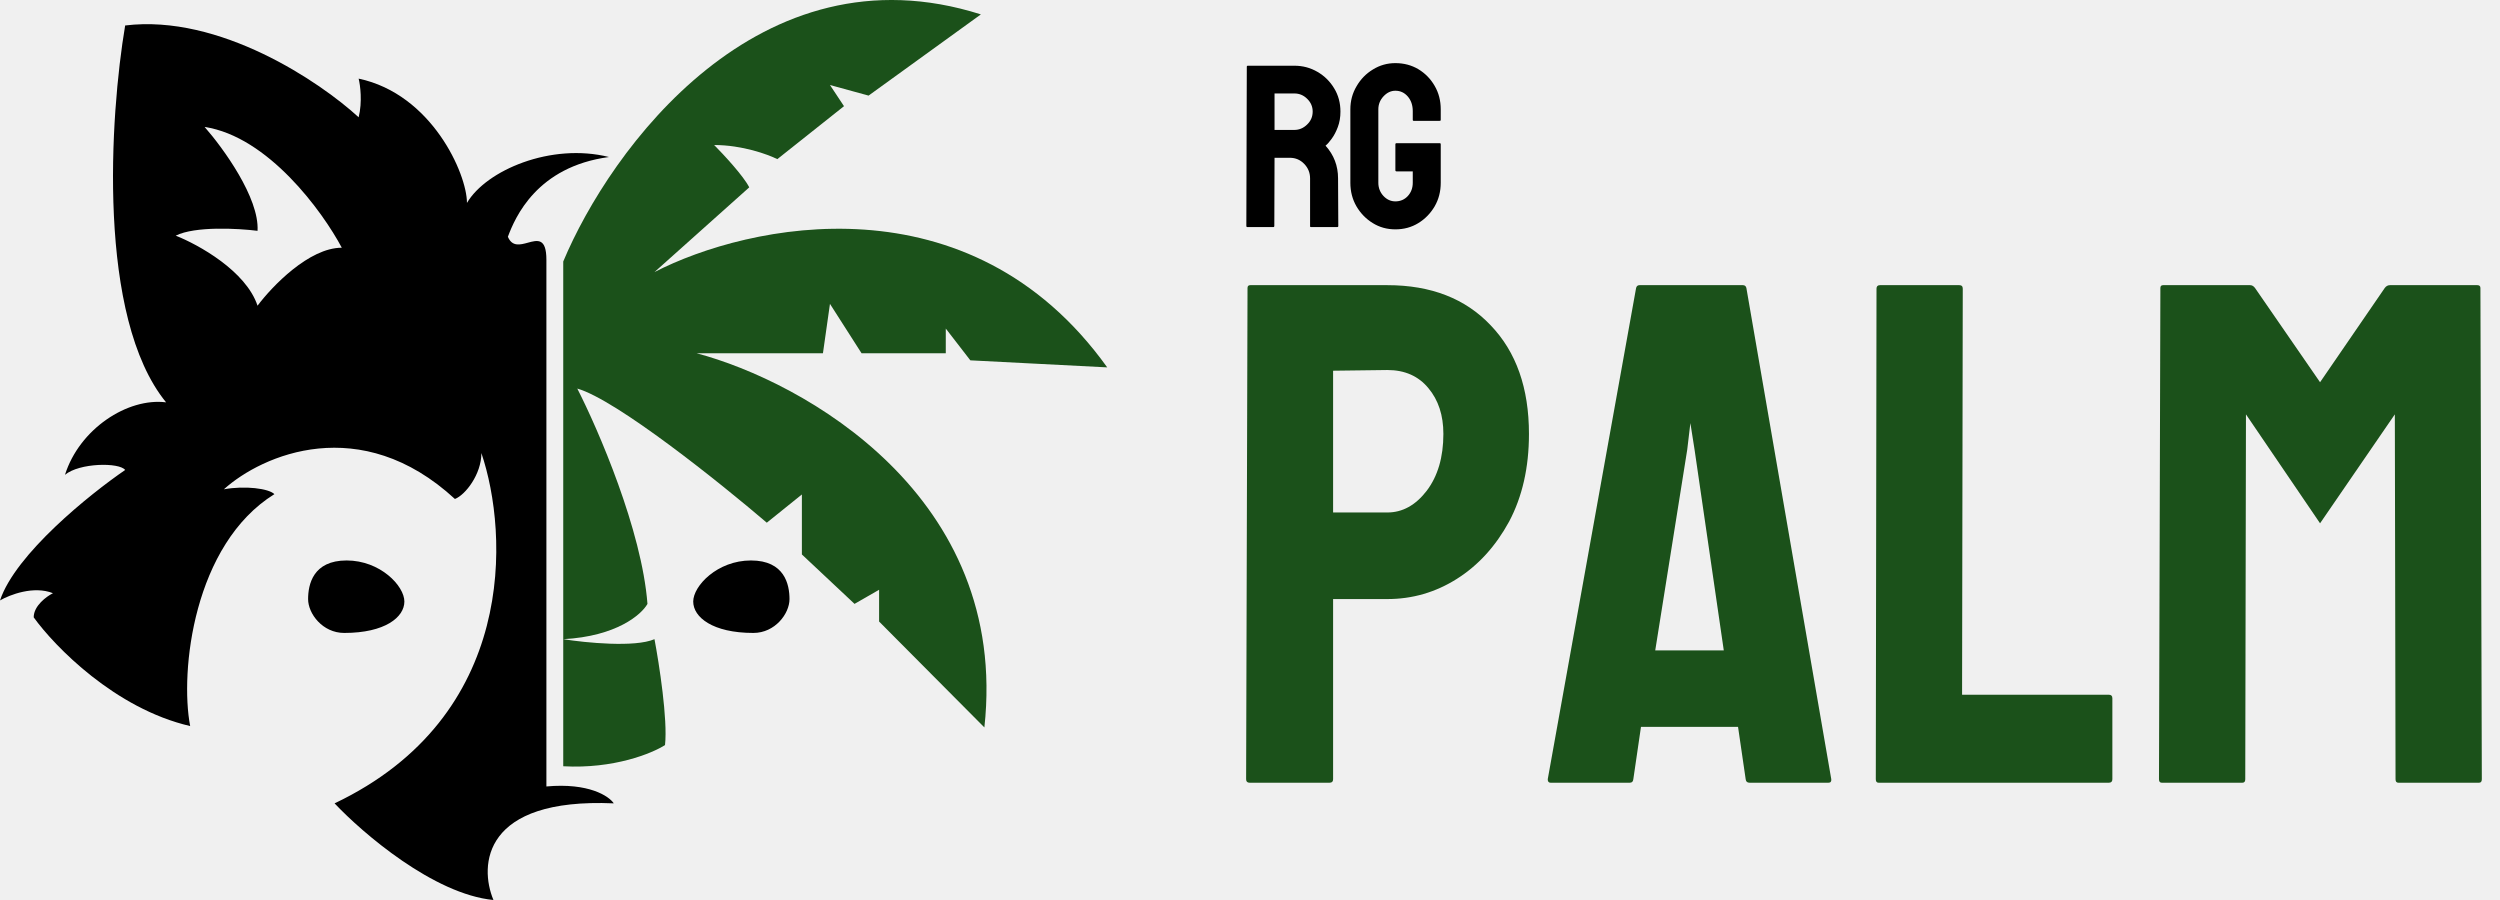
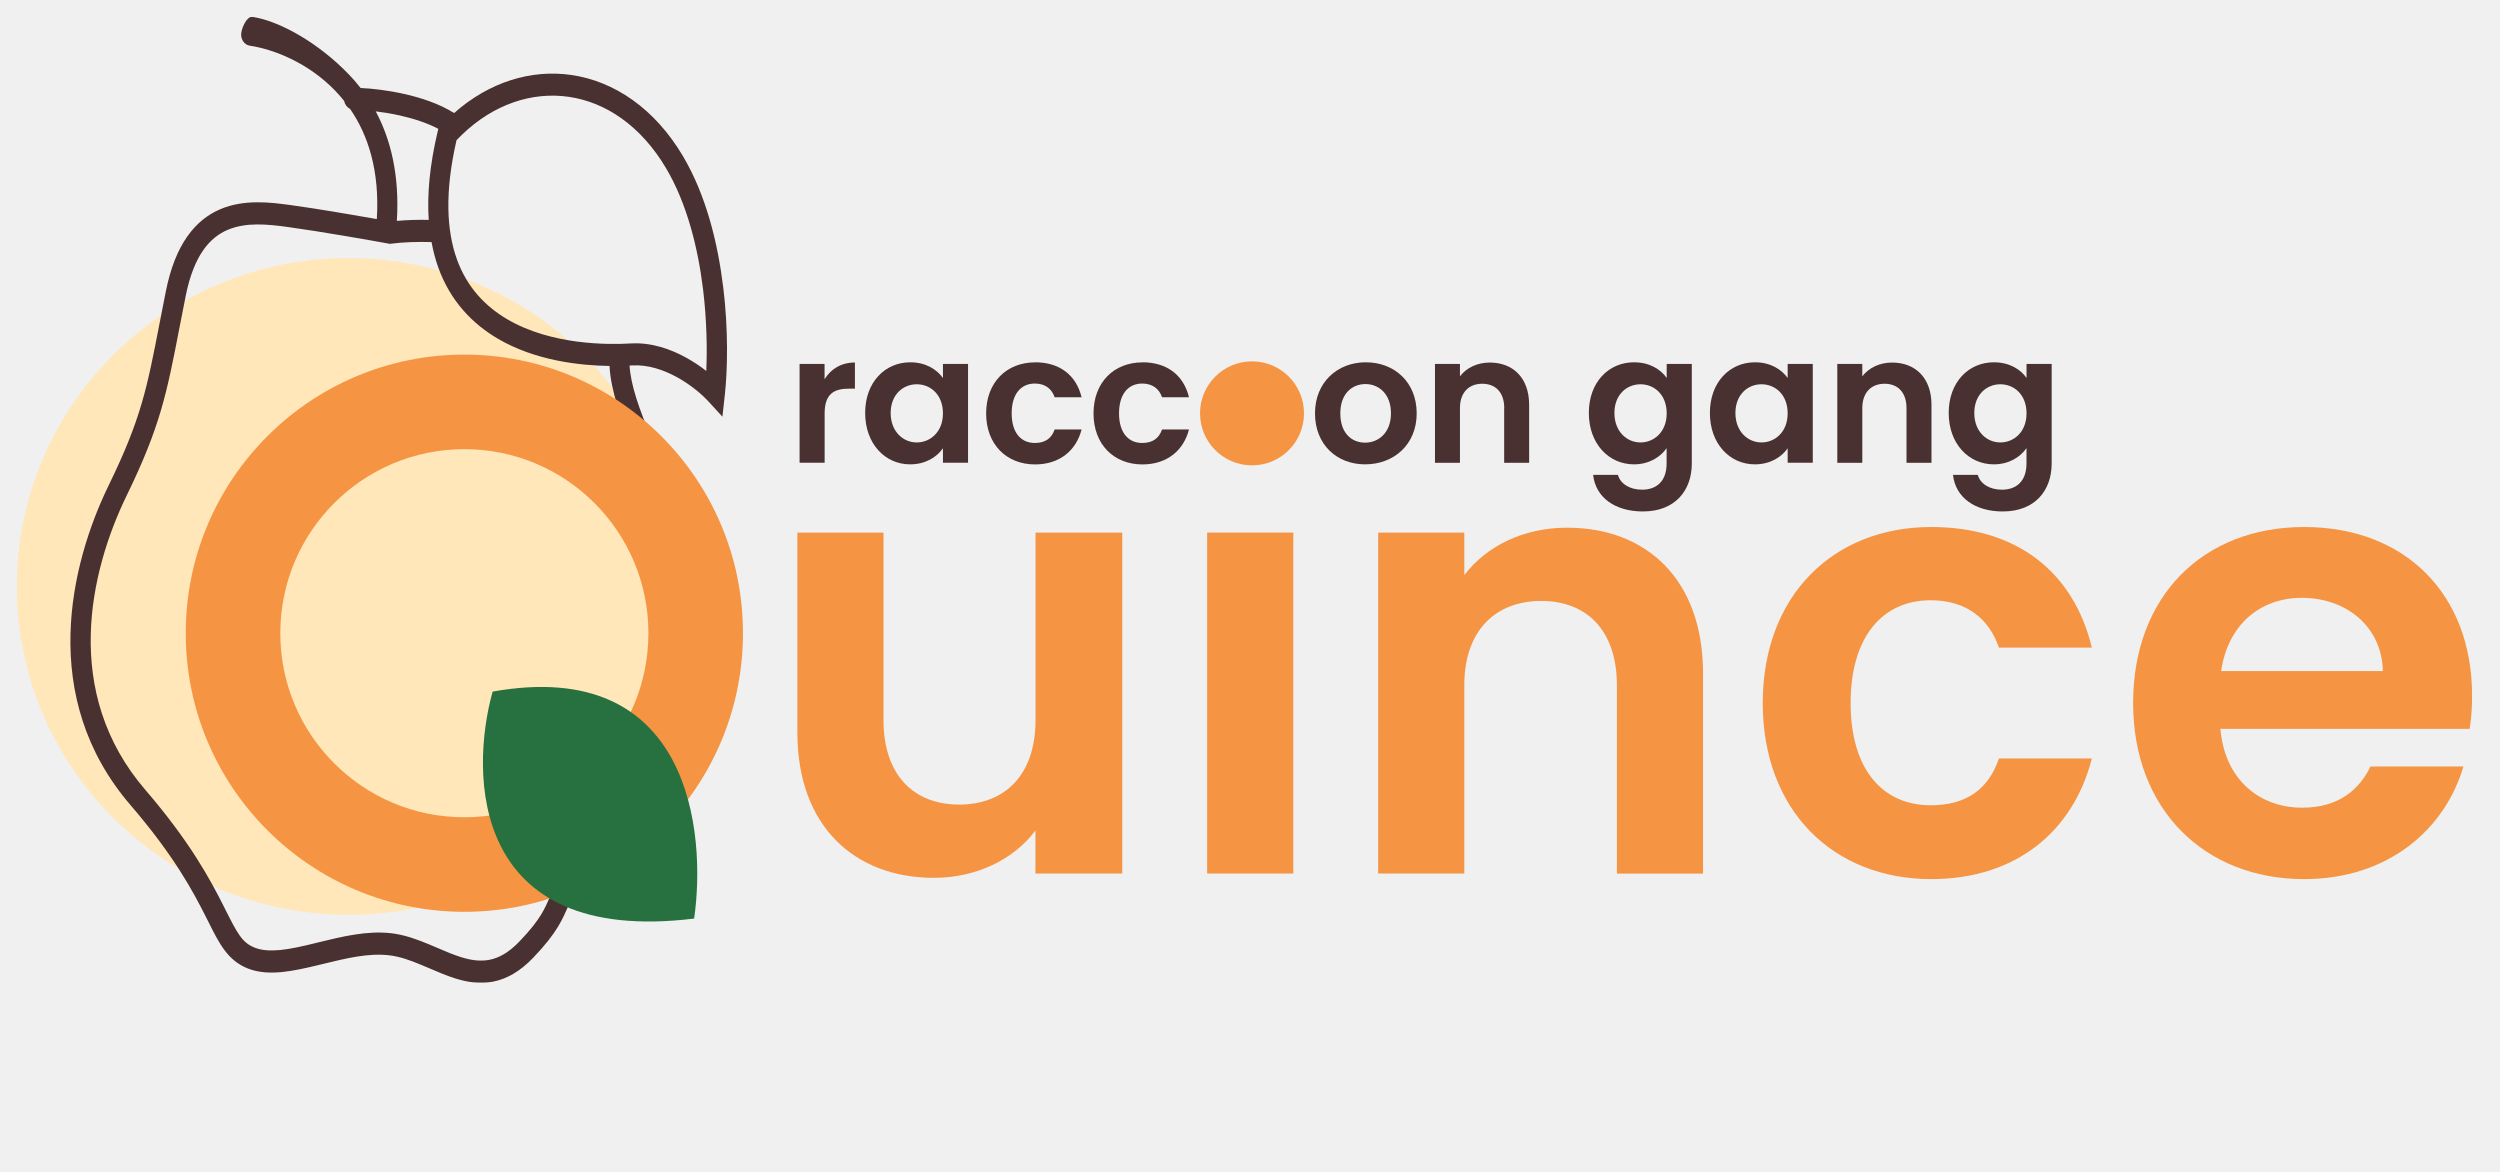
- <svg xmlns="http://www.w3.org/2000/svg" width="125" height="45" viewBox="0 0 125 45" fill="none">
-   <path d="M17.33 28.023C19.015 28.023 20.219 29.297 20.219 30.077C20.219 30.857 19.256 31.647 17.21 31.647C16.127 31.647 15.405 30.681 15.405 29.956C15.405 29.231 15.646 28.023 17.33 28.023Z" fill="black" />
-   <path d="M37.549 28.023C35.864 28.023 34.661 29.297 34.661 30.077C34.661 30.857 35.624 31.647 37.67 31.647C38.753 31.647 39.475 30.681 39.475 29.956C39.475 29.231 39.234 28.023 37.549 28.023Z" fill="black" />
-   <path fill-rule="evenodd" clip-rule="evenodd" d="M25.394 11.838C25.755 10.871 26.838 8.335 30.449 7.851C27.56 7.127 24.311 8.51 23.348 10.146C23.348 8.697 21.591 4.704 17.932 3.931C18.012 4.253 18.125 5.091 17.932 5.864C16.007 4.092 10.976 0.694 6.258 1.274C5.496 5.783 4.838 15.865 8.304 20.117C6.379 19.875 3.972 21.446 3.249 23.741C3.972 23.137 5.969 23.113 6.258 23.499C4.493 24.707 0.77 27.703 0 30.022C0.481 29.74 1.685 29.273 2.648 29.66C2.327 29.821 1.685 30.288 1.685 30.867C2.728 32.317 5.753 35.433 9.508 36.303C8.986 33.565 9.676 27.22 13.72 24.707C13.439 24.425 12.252 24.272 11.193 24.465C13.118 22.734 18.029 20.6 22.746 24.949C23.268 24.747 24.07 23.717 24.07 22.654C25.434 26.68 25.875 35.82 16.729 40.168C18.133 41.658 21.687 44.71 24.672 45C23.95 43.269 24.142 39.879 30.689 40.168C30.449 39.806 29.438 39.13 27.32 39.323V12.99C27.32 11.881 26.875 12.003 26.396 12.134C26.013 12.239 25.608 12.351 25.394 11.838ZM17.09 12.386C16.127 10.575 13.407 6.83 10.23 6.347C11.152 7.394 12.974 9.898 12.877 11.541C11.915 11.42 9.748 11.299 8.786 11.783C9.909 12.225 12.3 13.546 12.877 15.285C13.6 14.319 15.453 12.386 17.09 12.386Z" fill="black" />
-   <path d="M28.162 13.075C30.502 7.486 37.954 -2.809 49.044 0.72L43.429 4.78L41.498 4.25L42.2 5.309L38.866 7.957C38.398 7.721 37.111 7.251 35.708 7.251C36.175 7.721 37.181 8.804 37.462 9.368L32.724 13.604C37.404 11.192 48.482 8.768 55.361 18.369L48.517 18.017L47.289 16.428V17.663H43.078L41.498 15.193L41.147 17.663H34.83C40.153 19.075 50.483 24.794 49.219 36.371L43.955 31.077V29.488L42.727 30.194L40.094 27.723V24.723L38.34 26.135C36 24.135 30.829 19.993 28.864 19.428C29.917 21.488 32.093 26.523 32.373 30.194C32.081 30.724 30.829 31.818 28.162 31.959C29.273 32.136 31.742 32.383 32.724 31.959C32.958 33.195 33.391 35.983 33.251 37.254C32.607 37.666 30.689 38.454 28.162 38.313V31.959V13.075Z" fill="#1B511A" />
-   <path d="M66.481 39.136H62.48C62.364 39.136 62.306 39.078 62.306 38.962L62.376 14.398C62.376 14.305 62.422 14.258 62.515 14.258H69.368C71.548 14.258 73.27 14.928 74.534 16.266C75.81 17.593 76.448 19.403 76.448 21.696C76.448 23.372 76.117 24.832 75.456 26.078C74.784 27.311 73.914 28.266 72.847 28.941C71.78 29.616 70.621 29.953 69.368 29.953H66.655V38.962C66.655 39.078 66.597 39.136 66.481 39.136ZM69.368 18.501L66.655 18.536V25.624H69.368C70.122 25.624 70.777 25.263 71.334 24.541C71.89 23.808 72.169 22.86 72.169 21.696C72.169 20.765 71.919 20.002 71.421 19.409C70.922 18.803 70.238 18.501 69.368 18.501Z" fill="#1B511A" />
-   <path d="M77.387 38.962L81.805 14.398C81.828 14.305 81.886 14.258 81.979 14.258H87.145C87.238 14.258 87.296 14.305 87.319 14.398L91.564 38.962C91.575 39.078 91.529 39.136 91.424 39.136H87.476C87.36 39.136 87.296 39.078 87.284 38.962L86.902 36.343H82.049L81.666 38.962C81.654 39.078 81.597 39.136 81.492 39.136H77.526C77.433 39.136 77.387 39.078 77.387 38.962ZM84.728 22.481L84.519 21.154L84.362 22.481L82.762 32.52H86.189L84.728 22.481Z" fill="#1B511A" />
-   <path d="M105.444 39.136H93.929C93.836 39.136 93.79 39.078 93.79 38.962L93.825 14.433C93.825 14.317 93.883 14.258 93.999 14.258H97.965C98.081 14.258 98.138 14.317 98.138 14.433L98.104 34.737H105.444C105.56 34.737 105.618 34.795 105.618 34.911V38.962C105.618 39.078 105.56 39.136 105.444 39.136Z" fill="#1B511A" />
-   <path d="M112.124 39.136H108.088C107.995 39.136 107.949 39.078 107.949 38.962L108.019 14.398C108.019 14.305 108.065 14.258 108.158 14.258H112.506C112.599 14.258 112.68 14.305 112.75 14.398L116.003 19.112L119.238 14.398C119.307 14.305 119.394 14.258 119.499 14.258H123.865C123.969 14.258 124.021 14.305 124.021 14.398L124.091 38.962C124.091 39.078 124.045 39.136 123.952 39.136H119.916C119.823 39.136 119.777 39.078 119.777 38.962L119.742 20.718L116.003 26.165L112.298 20.718L112.263 38.962C112.263 39.078 112.216 39.136 112.124 39.136Z" fill="#1B511A" />
-   <path d="M63.671 11.354H62.362C62.332 11.354 62.317 11.335 62.317 11.298L62.34 3.331C62.34 3.301 62.355 3.286 62.385 3.286H64.72C65.138 3.286 65.521 3.388 65.871 3.592C66.221 3.795 66.499 4.069 66.706 4.413C66.917 4.756 67.022 5.145 67.022 5.579C67.022 5.862 66.979 6.119 66.892 6.349C66.806 6.579 66.704 6.774 66.588 6.932C66.475 7.091 66.371 7.208 66.277 7.283C66.695 7.748 66.903 8.293 66.903 8.92L66.915 11.298C66.915 11.335 66.896 11.354 66.858 11.354H65.549C65.519 11.354 65.504 11.343 65.504 11.32V8.92C65.504 8.64 65.407 8.399 65.211 8.195C65.015 7.991 64.775 7.889 64.489 7.889H63.727L63.716 11.298C63.716 11.335 63.701 11.354 63.671 11.354ZM64.72 4.673H63.727V6.496H64.72C64.957 6.496 65.168 6.408 65.352 6.23C65.54 6.053 65.634 5.836 65.634 5.579C65.634 5.334 65.544 5.122 65.363 4.945C65.183 4.764 64.968 4.673 64.72 4.673Z" fill="black" />
-   <path d="M69.769 11.468C69.352 11.468 68.976 11.364 68.641 11.156C68.302 10.949 68.03 10.669 67.823 10.318C67.62 9.967 67.518 9.575 67.518 9.14V5.466C67.518 5.043 67.622 4.658 67.829 4.311C68.032 3.96 68.304 3.68 68.647 3.473C68.989 3.261 69.363 3.156 69.769 3.156C70.194 3.156 70.578 3.258 70.92 3.461C71.262 3.669 71.533 3.946 71.733 4.294C71.936 4.641 72.037 5.032 72.037 5.466V5.998C72.037 6.028 72.018 6.043 71.981 6.043H70.683C70.653 6.043 70.638 6.028 70.638 5.998V5.556C70.638 5.262 70.555 5.018 70.39 4.826C70.224 4.633 70.017 4.537 69.769 4.537C69.547 4.537 69.35 4.63 69.177 4.815C69.004 5 68.917 5.217 68.917 5.466V9.14C68.917 9.393 69.002 9.612 69.171 9.797C69.341 9.978 69.54 10.069 69.769 10.069C70.017 10.069 70.224 9.98 70.39 9.803C70.555 9.622 70.638 9.401 70.638 9.14V8.569H69.831C69.79 8.569 69.769 8.55 69.769 8.512V7.215C69.769 7.178 69.79 7.159 69.831 7.159H71.992C72.022 7.159 72.037 7.178 72.037 7.215V9.14C72.037 9.575 71.936 9.967 71.733 10.318C71.526 10.669 71.253 10.949 70.915 11.156C70.576 11.364 70.194 11.468 69.769 11.468Z" fill="black" />
+ <svg xmlns="http://www.w3.org/2000/svg" width="96" height="45" viewBox="0 0 96 45" fill="none">
+   <mask id="mask0_2748_277" style="mask-type:luminance" maskUnits="userSpaceOnUse" x="0" y="0" width="95" height="38">
+     <path d="M94.928 0.648H0.648V37.738H94.928V0.648Z" fill="white" />
+   </mask>
+   <g mask="url(#mask0_2748_277)">
+     <path d="M13.382 35.128C20.414 35.128 26.115 29.483 26.115 22.519C26.115 15.555 20.414 9.91 13.382 9.91C6.349 9.91 0.648 15.555 0.648 22.519C0.648 29.483 6.349 35.128 13.382 35.128Z" fill="#FFE7B9" />
+     <path fill-rule="evenodd" clip-rule="evenodd" d="M27.769 11.016C27.566 9.346 27.118 7.499 26.223 5.991C25.14 4.166 23.589 3.119 21.945 2.88C20.391 2.653 18.781 3.152 17.438 4.341C16.867 3.981 16.165 3.752 15.519 3.608C14.892 3.466 14.287 3.399 13.847 3.379C13.703 3.193 13.554 3.021 13.397 2.859C12.214 1.629 10.719 0.803 9.695 0.648C9.484 0.618 9.292 1.04 9.263 1.274C9.235 1.508 9.384 1.724 9.593 1.755C10.493 1.889 11.825 2.398 12.872 3.484C12.991 3.608 13.106 3.739 13.217 3.878C13.243 4.014 13.328 4.125 13.441 4.179C14.133 5.18 14.585 6.554 14.47 8.412C13.556 8.25 12.155 8.011 11.151 7.874C10.387 7.769 9.374 7.643 8.458 8.034C7.499 8.443 6.729 9.377 6.369 11.184C6.282 11.626 6.205 12.028 6.13 12.401C5.644 14.912 5.418 16.083 4.18 18.623C2.701 21.654 1.451 26.781 5.014 30.919C6.678 32.851 7.411 34.228 7.897 35.19C7.936 35.265 7.972 35.337 8.008 35.409C8.422 36.238 8.746 36.886 9.523 37.192C9.937 37.354 10.387 37.37 10.832 37.326C11.28 37.282 11.751 37.172 12.216 37.061C12.273 37.048 12.329 37.033 12.386 37.02C13.281 36.801 14.143 36.59 14.938 36.683C15.347 36.729 15.751 36.873 16.175 37.051C16.281 37.094 16.386 37.141 16.497 37.187C16.816 37.323 17.155 37.47 17.485 37.573C17.94 37.715 18.426 37.797 18.941 37.694C19.457 37.591 19.967 37.306 20.471 36.781C20.944 36.286 21.233 35.911 21.438 35.568C21.603 35.293 21.713 35.041 21.816 34.807C21.84 34.755 21.86 34.704 21.883 34.652C22.128 34.104 22.485 33.399 23.866 31.884C26.732 28.736 28.101 24.413 26.856 21.106C26.465 20.072 26.017 19.071 25.603 18.15C25.397 17.689 25.199 17.249 25.022 16.835C24.538 15.702 24.219 14.776 24.175 14.037C24.209 14.037 24.245 14.035 24.276 14.032C24.88 13.996 25.49 14.202 26.017 14.495C26.544 14.789 26.961 15.154 27.177 15.386L27.741 16.001L27.836 15.139C27.936 14.225 27.975 12.689 27.771 11.016H27.769ZM14.428 4.277C14.717 4.313 15.036 4.362 15.362 4.436C15.887 4.555 16.404 4.722 16.831 4.948L16.805 5.059C16.497 6.354 16.399 7.473 16.463 8.443C16.044 8.435 15.632 8.448 15.239 8.482C15.347 6.75 15.01 5.363 14.428 4.277ZM24.924 18.561C25.33 19.467 25.757 20.419 26.138 21.428C27.216 24.29 26.066 28.258 23.319 31.279C21.891 32.846 21.477 33.628 21.189 34.277C21.16 34.338 21.135 34.398 21.111 34.452C21.011 34.683 20.926 34.874 20.793 35.098C20.628 35.37 20.384 35.697 19.939 36.16C19.524 36.59 19.149 36.786 18.802 36.855C18.449 36.925 18.089 36.876 17.698 36.752C17.405 36.66 17.119 36.539 16.811 36.405C16.695 36.356 16.574 36.304 16.45 36.253C16.011 36.07 15.532 35.895 15.02 35.836C14.094 35.728 13.114 35.97 12.25 36.181C12.183 36.196 12.116 36.214 12.052 36.23C11.584 36.343 11.156 36.441 10.765 36.48C10.374 36.518 10.05 36.495 9.785 36.392C9.294 36.199 9.114 35.841 8.636 34.892C8.618 34.856 8.597 34.817 8.579 34.778C8.072 33.775 7.303 32.334 5.582 30.332C2.369 26.603 3.442 21.948 4.867 19.022C6.158 16.374 6.405 15.1 6.894 12.571C6.966 12.197 7.043 11.799 7.131 11.364C7.45 9.768 8.08 9.107 8.744 8.826C9.451 8.525 10.274 8.61 11.061 8.718C12.291 8.888 14.143 9.212 14.917 9.354L14.971 9.364L15.025 9.357C15.504 9.295 16.031 9.282 16.571 9.295C16.636 9.637 16.718 9.961 16.826 10.262C17.297 11.575 18.156 12.442 19.12 13.008C20.566 13.855 22.279 14.037 23.406 14.053C23.452 15 23.843 16.076 24.322 17.198C24.512 17.643 24.715 18.098 24.926 18.564L24.924 18.561ZM27.123 14.246C26.904 14.073 26.647 13.901 26.367 13.744C25.767 13.41 25.019 13.142 24.229 13.188C23.367 13.24 21.186 13.258 19.483 12.262C18.645 11.77 17.935 11.042 17.544 9.954C17.158 8.878 17.065 7.406 17.531 5.383C17.595 5.314 17.662 5.247 17.729 5.183C18.956 3.996 20.438 3.515 21.842 3.718C23.247 3.922 24.602 4.817 25.572 6.451C26.382 7.815 26.804 9.524 27 11.13C27.141 12.308 27.159 13.41 27.121 14.248L27.123 14.246Z" fill="#4A3131" />
+     <path d="M17.831 35.014C23.74 35.014 28.53 30.224 28.53 24.316C28.53 18.407 23.74 13.617 17.831 13.617C11.923 13.617 7.133 18.407 7.133 24.316C7.133 30.224 11.923 35.014 17.831 35.014Z" fill="#F59543" />
+     <path d="M17.831 31.383C21.735 31.383 24.899 28.219 24.899 24.316C24.899 20.412 21.735 17.248 17.831 17.248C13.928 17.248 10.764 20.412 10.764 24.316C10.764 28.219 13.928 31.383 17.831 31.383Z" fill="#FFE7B9" />
+     <path d="M18.917 26.557C18.037 29.706 18.053 36.33 26.655 35.273C27.125 31.997 26.539 25.195 18.917 26.557Z" fill="#26713F" />
+     <path d="M43.092 33.544H39.761V31.89C38.935 33.001 37.492 33.709 35.864 33.709C32.816 33.709 30.619 31.725 30.619 28.132V20.451H33.927V27.659C33.927 29.761 35.085 30.896 36.834 30.896C38.583 30.896 39.764 29.761 39.764 27.659V20.451H43.095V33.544H43.092Z" fill="#F59543" />
+     <path d="M46.354 20.451H49.662V33.544H46.354V20.451Z" fill="#F59543" />
+     <path d="M62.089 26.313C62.089 24.21 60.932 23.076 59.182 23.076C57.433 23.076 56.229 24.21 56.229 26.313V33.544H52.921V20.451H56.229V22.082C57.081 20.971 58.498 20.263 60.175 20.263C63.224 20.263 65.397 22.247 65.397 25.865V33.547H62.089V26.316V26.313Z" fill="#F59543" />
+     <path d="M74.161 20.237C77.421 20.237 79.62 21.938 80.327 24.869H76.759C76.381 23.758 75.507 23.05 74.136 23.05C72.294 23.05 71.064 24.445 71.064 26.997C71.064 29.55 72.294 30.922 74.136 30.922C75.507 30.922 76.356 30.307 76.759 29.126H80.327C79.617 31.915 77.421 33.758 74.161 33.758C70.382 33.758 67.689 31.11 67.689 26.997C67.689 22.885 70.382 20.237 74.161 20.237Z" fill="#F59543" />
+     <path d="M88.479 33.758C84.675 33.758 81.912 31.11 81.912 26.997C81.912 22.885 84.605 20.237 88.479 20.237C92.353 20.237 94.928 22.813 94.928 26.712C94.928 27.136 94.905 27.564 94.833 27.988H85.264C85.428 29.926 86.753 31.015 88.404 31.015C89.822 31.015 90.601 30.307 91.028 29.432H94.596C93.886 31.843 91.713 33.758 88.477 33.758H88.479ZM85.289 25.77H91.504C91.458 24.043 90.087 22.957 88.386 22.957C86.805 22.957 85.552 23.974 85.292 25.77H85.289Z" fill="#F59543" />
+     <path d="M31.663 17.77H30.704V13.974H31.663V14.563C31.902 14.172 32.301 13.92 32.829 13.92V14.926H32.577C32.008 14.926 31.666 15.145 31.666 15.878V17.77H31.663Z" fill="#4A3131" />
+     <path d="M34.956 13.912C35.566 13.912 35.982 14.2 36.209 14.514V13.974H37.173V17.77H36.209V17.214C35.982 17.543 35.55 17.831 34.948 17.831C33.989 17.831 33.222 17.044 33.222 15.857C33.222 14.671 33.989 13.912 34.956 13.912ZM35.203 14.756C34.688 14.756 34.202 15.14 34.202 15.86C34.202 16.581 34.688 16.99 35.203 16.99C35.717 16.99 36.209 16.593 36.209 15.873C36.209 15.152 35.73 14.756 35.203 14.756Z" fill="#4A3131" />
+     <path d="M39.746 13.912C40.69 13.912 41.328 14.406 41.533 15.255H40.499C40.389 14.934 40.137 14.728 39.738 14.728C39.203 14.728 38.848 15.132 38.848 15.873C38.848 16.614 39.203 17.01 39.738 17.01C40.134 17.01 40.381 16.833 40.499 16.491H41.533C41.328 17.299 40.69 17.834 39.746 17.834C38.65 17.834 37.868 17.067 37.868 15.876C37.868 14.684 38.65 13.915 39.746 13.915V13.912Z" fill="#4A3131" />
+     <path d="M43.869 13.912C44.813 13.912 45.451 14.406 45.657 15.255H44.623C44.512 14.934 44.26 14.728 43.861 14.728C43.326 14.728 42.971 15.132 42.971 15.873C42.971 16.614 43.326 17.01 43.861 17.01C44.258 17.01 44.505 16.833 44.623 16.491H45.657C45.451 17.299 44.813 17.834 43.869 17.834C42.773 17.834 41.991 17.067 41.991 15.876C41.991 14.684 42.773 13.915 43.869 13.915V13.912Z" fill="#4A3131" />
+     <path d="M52.42 17.831C51.324 17.831 50.496 17.064 50.496 15.873C50.496 14.682 51.352 13.912 52.448 13.912C53.544 13.912 54.401 14.674 54.401 15.873C54.401 17.072 53.523 17.831 52.42 17.831ZM52.42 16.998C52.926 16.998 53.413 16.627 53.413 15.873C53.413 15.119 52.939 14.748 52.433 14.748C51.926 14.748 51.468 15.111 51.468 15.873C51.468 16.635 51.905 16.998 52.42 16.998Z" fill="#4A3131" />
+     <path d="M57.763 15.675C57.763 15.065 57.428 14.736 56.919 14.736C56.409 14.736 56.062 15.065 56.062 15.675V17.772H55.103V13.976H56.062V14.45C56.309 14.128 56.721 13.922 57.207 13.922C58.089 13.922 58.719 14.499 58.719 15.546V17.772H57.76V15.675H57.763Z" fill="#4A3131" />
+     <path d="M62.748 13.912C63.345 13.912 63.774 14.185 64.001 14.514V13.974H64.965V17.798C64.965 18.825 64.335 19.64 63.087 19.64C62.02 19.64 61.271 19.105 61.176 18.235H62.128C62.223 18.578 62.581 18.804 63.059 18.804C63.586 18.804 63.998 18.503 63.998 17.798V17.209C63.772 17.538 63.339 17.831 62.745 17.831C61.781 17.831 61.011 17.044 61.011 15.857C61.011 14.671 61.778 13.912 62.745 13.912H62.748ZM62.995 14.756C62.48 14.756 61.994 15.14 61.994 15.86C61.994 16.581 62.48 16.99 62.995 16.99C63.509 16.99 64.001 16.593 64.001 15.873C64.001 15.152 63.522 14.756 62.995 14.756Z" fill="#4A3131" />
+     <path d="M67.393 13.912C68.003 13.912 68.42 14.2 68.646 14.514V13.974H69.611V17.77H68.646V17.214C68.42 17.543 67.988 17.831 67.386 17.831C66.426 17.831 65.66 17.044 65.66 15.857C65.66 14.671 66.426 13.912 67.393 13.912ZM67.64 14.756C67.126 14.756 66.64 15.14 66.64 15.86C66.64 16.581 67.126 16.99 67.64 16.99C68.155 16.99 68.646 16.593 68.646 15.873C68.646 15.152 68.168 14.756 67.64 14.756Z" fill="#4A3131" />
+     <path d="M73.21 15.675C73.21 15.065 72.875 14.736 72.368 14.736C71.862 14.736 71.512 15.065 71.512 15.675V17.772H70.552V13.976H71.512V14.45C71.759 14.128 72.17 13.922 72.656 13.922C73.539 13.922 74.169 14.499 74.169 15.546V17.772H73.21V15.675Z" fill="#4A3131" />
+     <path d="M76.567 13.912C77.163 13.912 77.593 14.185 77.819 14.514V13.974H78.784V17.798C78.784 18.825 78.154 19.64 76.906 19.64C75.838 19.64 75.09 19.105 74.995 18.235H75.947C76.042 18.578 76.399 18.804 76.878 18.804C77.405 18.804 77.817 18.503 77.817 17.798V17.209C77.59 17.538 77.158 17.831 76.564 17.831C75.599 17.831 74.83 17.044 74.83 15.857C74.83 14.671 75.597 13.912 76.564 13.912H76.567ZM76.813 14.756C76.299 14.756 75.813 15.14 75.813 15.86C75.813 16.581 76.299 16.99 76.813 16.99C77.328 16.99 77.819 16.593 77.819 15.873C77.819 15.152 77.341 14.756 76.813 14.756Z" fill="#4A3131" />
+     <path d="M48.078 17.87C49.18 17.87 50.074 16.976 50.074 15.873C50.074 14.77 49.18 13.876 48.078 13.876C46.975 13.876 46.081 14.77 46.081 15.873C46.081 16.976 46.975 17.87 48.078 17.87Z" fill="#F59543" />
+   </g>
</svg>
